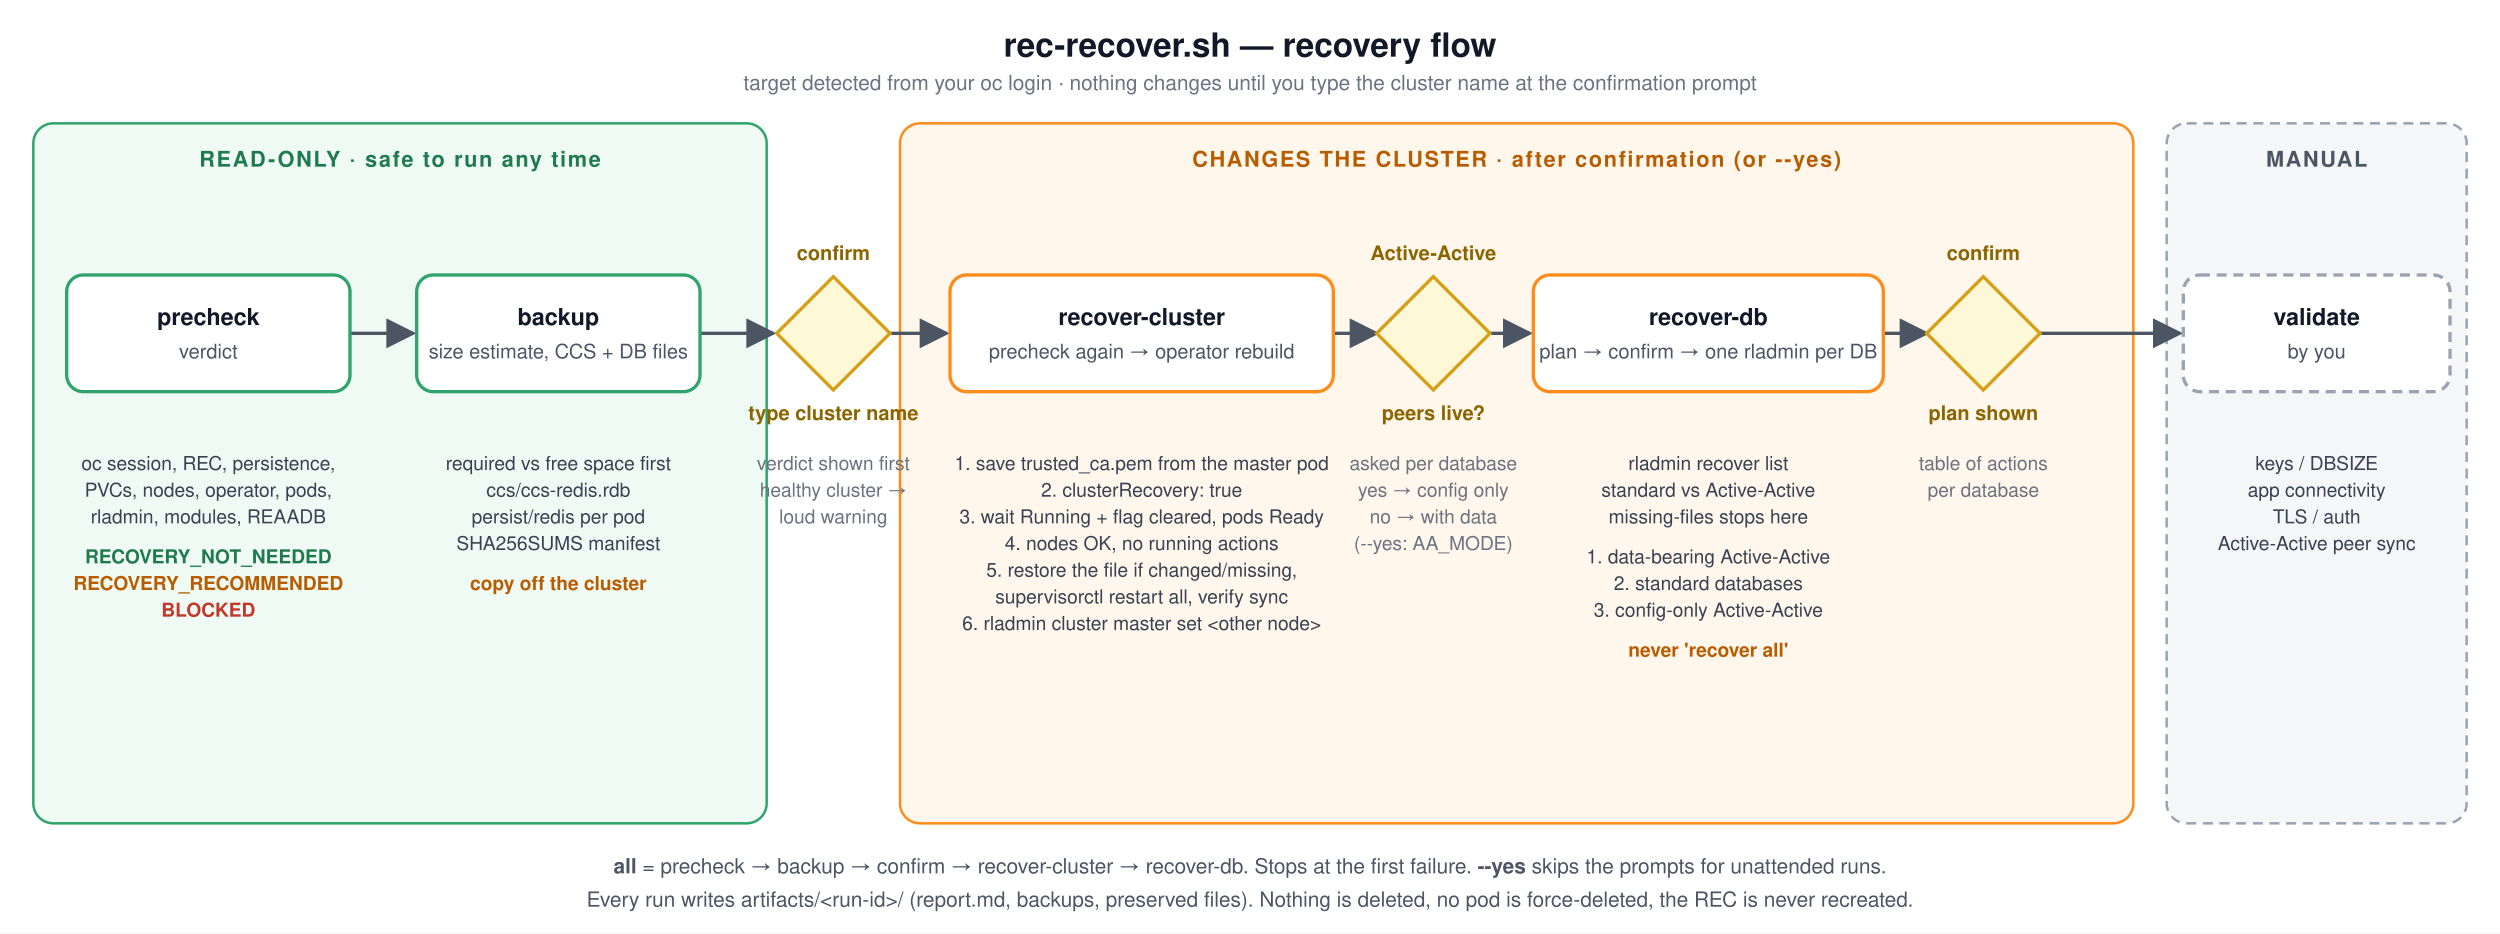
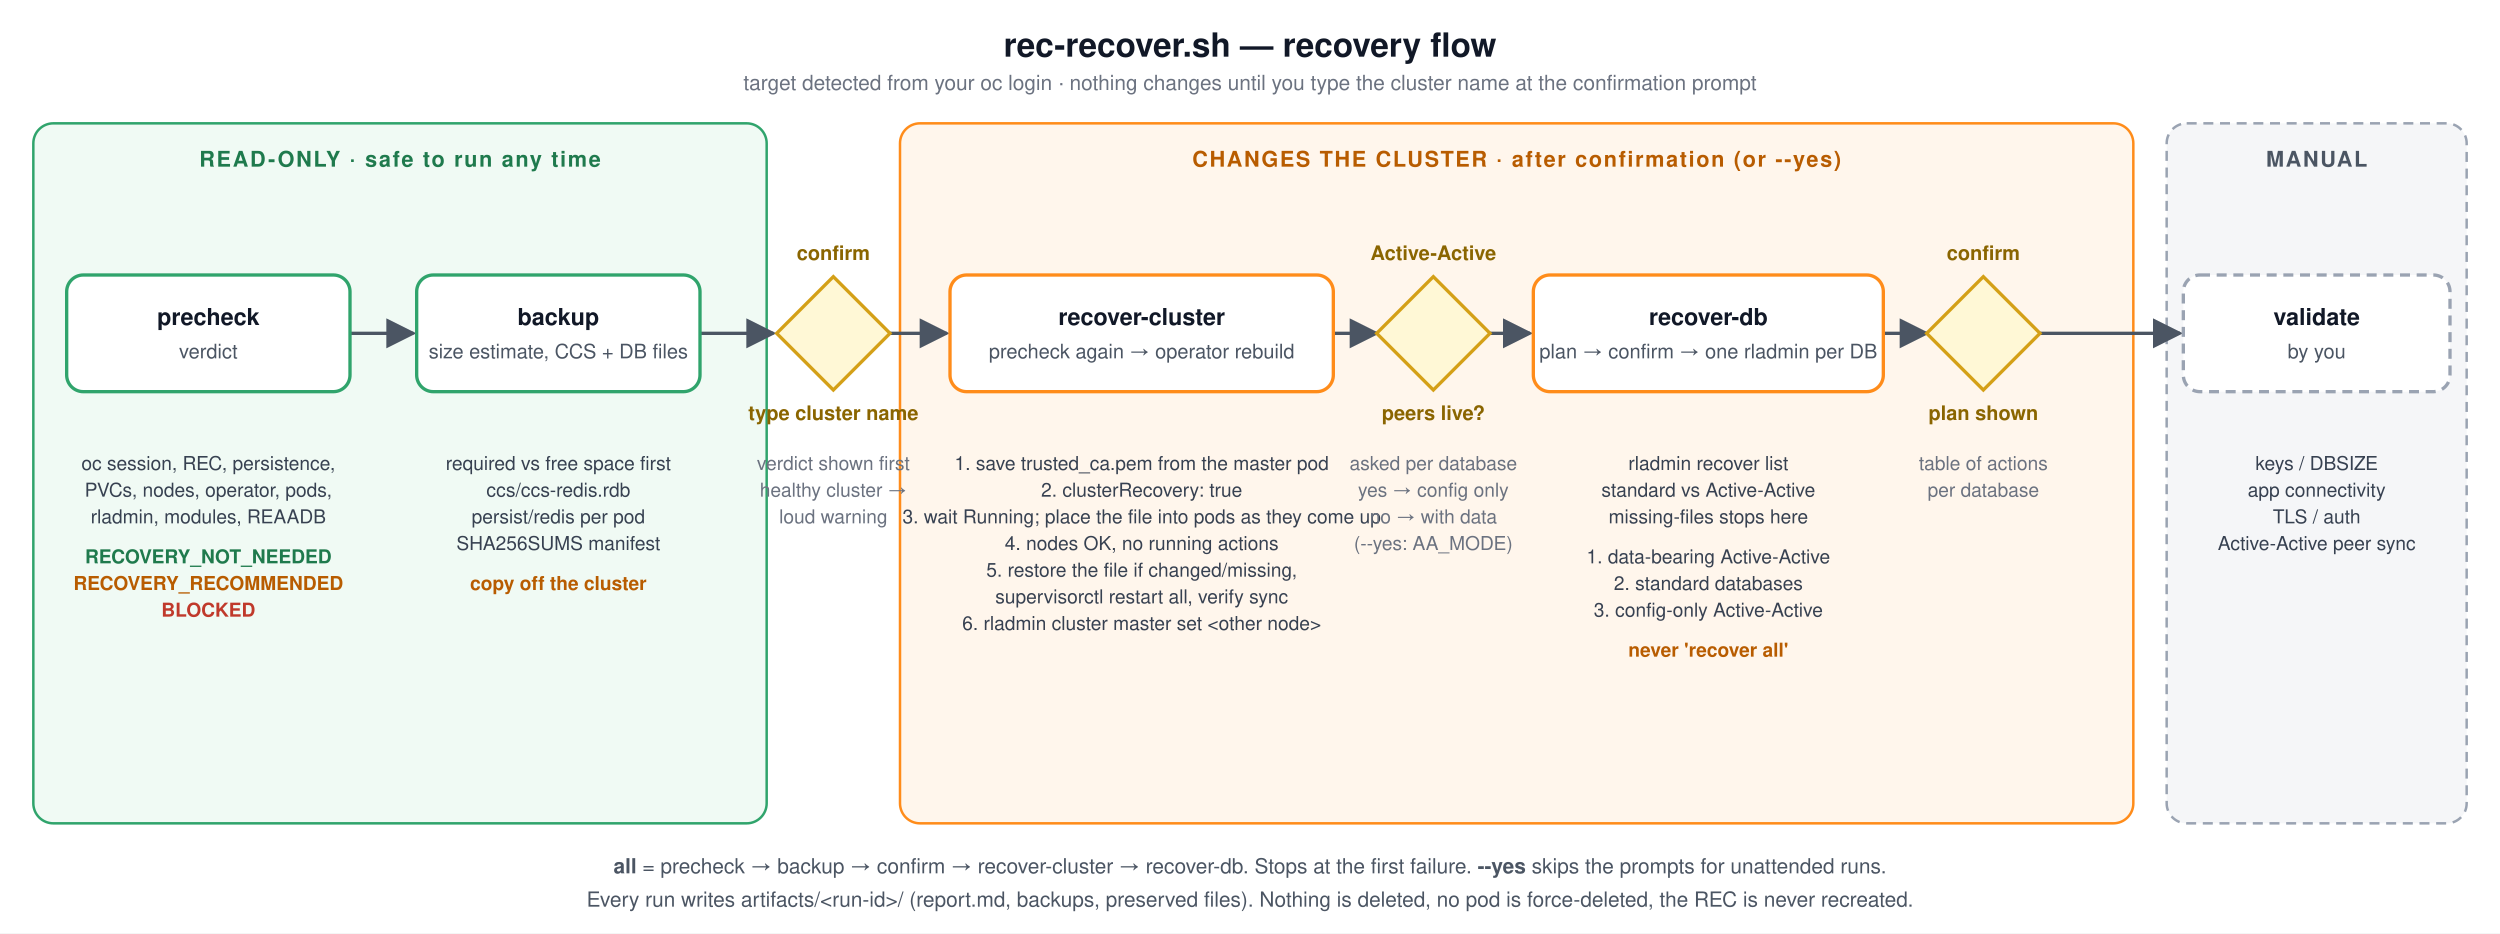
<svg xmlns="http://www.w3.org/2000/svg" width="1500" height="560" viewBox="0 0 1500 560" font-family="-apple-system, Segoe UI, Helvetica, Arial, sans-serif">
  <defs>
    <marker id="arrow" viewBox="0 0 10 10" refX="9" refY="5" markerWidth="9" markerHeight="9" orient="auto-start-reverse">
      <path d="M 0 0 L 10 5 L 0 10 z" fill="#4b5563" />
    </marker>
  </defs>
  <rect width="1500" height="560" fill="#ffffff" />
  <text x="750" y="34" text-anchor="middle" font-size="20" font-weight="700" fill="#111827">rec-recover.sh — recovery flow</text>
  <text x="750" y="54" text-anchor="middle" font-size="12.5" fill="#6b7280">target detected from your oc login · nothing changes until you type the cluster name at the confirmation prompt</text>
  <rect x="20" y="74" width="440" height="420" rx="12" fill="#f0faf4" stroke="#30a46c" stroke-width="1.5" />
  <text x="240" y="100" text-anchor="middle" font-size="13" font-weight="700" fill="#1f7a4d" letter-spacing="1">READ-ONLY  ·  safe to run any time</text>
  <rect x="540" y="74" width="740" height="420" rx="12" fill="#fff6ec" stroke="#ff8c1a" stroke-width="1.5" />
  <text x="910" y="100" text-anchor="middle" font-size="13" font-weight="700" fill="#b85c00" letter-spacing="1">CHANGES THE CLUSTER  ·  after confirmation (or --yes)</text>
  <rect x="1300" y="74" width="180" height="420" rx="12" fill="#f5f6f8" stroke="#9aa3b2" stroke-width="1.5" stroke-dasharray="6 4" />
  <text x="1390" y="100" text-anchor="middle" font-size="13" font-weight="700" fill="#4b5563" letter-spacing="1">MANUAL</text>
  <g stroke="#4b5563" stroke-width="2" fill="none" marker-end="url(#arrow)">
    <line x1="210" y1="200" x2="248" y2="200" />
    <line x1="420" y1="200" x2="464" y2="200" />
    <line x1="534" y1="200" x2="568" y2="200" />
    <line x1="800" y1="200" x2="826" y2="200" />
    <line x1="894" y1="200" x2="918" y2="200" />
    <line x1="1130" y1="200" x2="1156" y2="200" />
    <line x1="1224" y1="200" x2="1308" y2="200" />
  </g>
  <g font-size="14" text-anchor="middle">
    <rect x="40" y="165" width="170" height="70" rx="10" fill="#ffffff" stroke="#30a46c" stroke-width="2" />
    <text x="125" y="195" font-weight="700" fill="#111827">precheck</text>
    <text x="125" y="215" font-size="12" fill="#4b5563">verdict</text>
    <rect x="250" y="165" width="170" height="70" rx="10" fill="#ffffff" stroke="#30a46c" stroke-width="2" />
    <text x="335" y="195" font-weight="700" fill="#111827">backup</text>
    <text x="335" y="215" font-size="12" fill="#4b5563">size estimate, CCS + DB files</text>
  </g>
  <g transform="translate(500 200)">
    <polygon points="0,-34 34,0 0,34 -34,0" fill="#fff8d6" stroke="#d4a017" stroke-width="2" />
    <text x="0" y="-44" text-anchor="middle" font-size="12" font-weight="700" fill="#8a6500">confirm</text>
    <text x="0" y="52" text-anchor="middle" font-size="12" font-weight="700" fill="#8a6500">type cluster name</text>
  </g>
  <g font-size="14" text-anchor="middle">
    <rect x="570" y="165" width="230" height="70" rx="10" fill="#ffffff" stroke="#ff8c1a" stroke-width="2" />
    <text x="685" y="195" font-weight="700" fill="#111827">recover-cluster</text>
    <text x="685" y="215" font-size="12" fill="#4b5563">precheck again → operator rebuild</text>
  </g>
  <g transform="translate(860 200)">
    <polygon points="0,-34 34,0 0,34 -34,0" fill="#fff8d6" stroke="#d4a017" stroke-width="2" />
    <text x="0" y="-44" text-anchor="middle" font-size="12" font-weight="700" fill="#8a6500">Active-Active</text>
    <text x="0" y="52" text-anchor="middle" font-size="12" font-weight="700" fill="#8a6500">peers live?</text>
  </g>
  <g font-size="14" text-anchor="middle">
    <rect x="920" y="165" width="210" height="70" rx="10" fill="#ffffff" stroke="#ff8c1a" stroke-width="2" />
    <text x="1025" y="195" font-weight="700" fill="#111827">recover-db</text>
    <text x="1025" y="215" font-size="12" fill="#4b5563">plan → confirm → one rladmin per DB</text>
    <rect x="1310" y="165" width="160" height="70" rx="10" fill="#ffffff" stroke="#9aa3b2" stroke-width="2" stroke-dasharray="6 4" />
    <text x="1390" y="195" font-weight="700" fill="#111827">validate</text>
    <text x="1390" y="215" font-size="12" fill="#4b5563">by you</text>
  </g>
  <g transform="translate(1190 200)">
    <polygon points="0,-34 34,0 0,34 -34,0" fill="#fff8d6" stroke="#d4a017" stroke-width="2" />
    <text x="0" y="-44" text-anchor="middle" font-size="12" font-weight="700" fill="#8a6500">confirm</text>
    <text x="0" y="52" text-anchor="middle" font-size="12" font-weight="700" fill="#8a6500">plan shown</text>
  </g>
  <g font-size="11.5" fill="#374151">
    <text x="125" y="282" text-anchor="middle">oc session, REC, persistence,</text>
    <text x="125" y="298" text-anchor="middle">PVCs, nodes, operator, pods,</text>
    <text x="125" y="314" text-anchor="middle">rladmin, modules, REAADB</text>
    <text x="125" y="338" text-anchor="middle" font-weight="700" fill="#1f7a4d">RECOVERY_NOT_NEEDED</text>
    <text x="125" y="354" text-anchor="middle" font-weight="700" fill="#b85c00">RECOVERY_RECOMMENDED</text>
    <text x="125" y="370" text-anchor="middle" font-weight="700" fill="#c0392b">BLOCKED</text>
    <text x="335" y="282" text-anchor="middle">required vs free space first</text>
    <text x="335" y="298" text-anchor="middle">ccs/ccs-redis.rdb</text>
    <text x="335" y="314" text-anchor="middle">persist/redis per pod</text>
    <text x="335" y="330" text-anchor="middle">SHA256SUMS manifest</text>
    <text x="335" y="354" text-anchor="middle" font-weight="700" fill="#b85c00">copy off the cluster</text>
    <text x="685" y="282" text-anchor="middle">1. save trusted_ca.pem from the master pod</text>
    <text x="685" y="298" text-anchor="middle">2. clusterRecovery: true</text>
-     <text x="685" y="314" text-anchor="middle">3. wait Running + flag cleared, pods Ready</text>
+     <text x="685" y="314" text-anchor="middle">3. wait Running; place the file into pods as they come up</text>
    <text x="685" y="330" text-anchor="middle">4. nodes OK, no running actions</text>
    <text x="685" y="346" text-anchor="middle">5. restore the file if changed/missing,</text>
    <text x="685" y="362" text-anchor="middle">    supervisorctl restart all, verify sync</text>
    <text x="685" y="378" text-anchor="middle">6. rladmin cluster master set &lt;other node&gt;</text>
    <text x="1025" y="282" text-anchor="middle">rladmin recover list</text>
    <text x="1025" y="298" text-anchor="middle">standard vs Active-Active</text>
    <text x="1025" y="314" text-anchor="middle">missing-files stops here</text>
    <text x="1025" y="338" text-anchor="middle">1. data-bearing Active-Active</text>
    <text x="1025" y="354" text-anchor="middle">2. standard databases</text>
    <text x="1025" y="370" text-anchor="middle">3. config-only Active-Active</text>
    <text x="1025" y="394" text-anchor="middle" font-weight="700" fill="#b85c00">never 'recover all'</text>
    <text x="1390" y="282" text-anchor="middle">keys / DBSIZE</text>
    <text x="1390" y="298" text-anchor="middle">app connectivity</text>
    <text x="1390" y="314" text-anchor="middle">TLS / auth</text>
    <text x="1390" y="330" text-anchor="middle">Active-Active peer sync</text>
  </g>
  <g font-size="11.5" fill="#6b7280" text-anchor="middle">
    <text x="500" y="282">verdict shown first</text>
    <text x="500" y="298">healthy cluster →</text>
    <text x="500" y="314">loud warning</text>
    <text x="860" y="282">asked per database</text>
    <text x="860" y="298">yes → config only</text>
    <text x="860" y="314">no → with data</text>
    <text x="860" y="330">(--yes: AA_MODE)</text>
    <text x="1190" y="282">table of actions</text>
    <text x="1190" y="298">per database</text>
  </g>
  <text x="750" y="524" text-anchor="middle" font-size="12.5" fill="#4b5563">
    <tspan font-weight="700">all</tspan> = precheck → backup → confirm → recover-cluster → recover-db. Stops at the first failure. <tspan font-weight="700">--yes</tspan> skips the prompts for unattended runs.
  </text>
  <text x="750" y="544" text-anchor="middle" font-size="12.5" fill="#4b5563">Every run writes artifacts/&lt;run-id&gt;/ (report.md, backups, preserved files). Nothing is deleted, no pod is force-deleted, the REC is never recreated.</text>
</svg>
